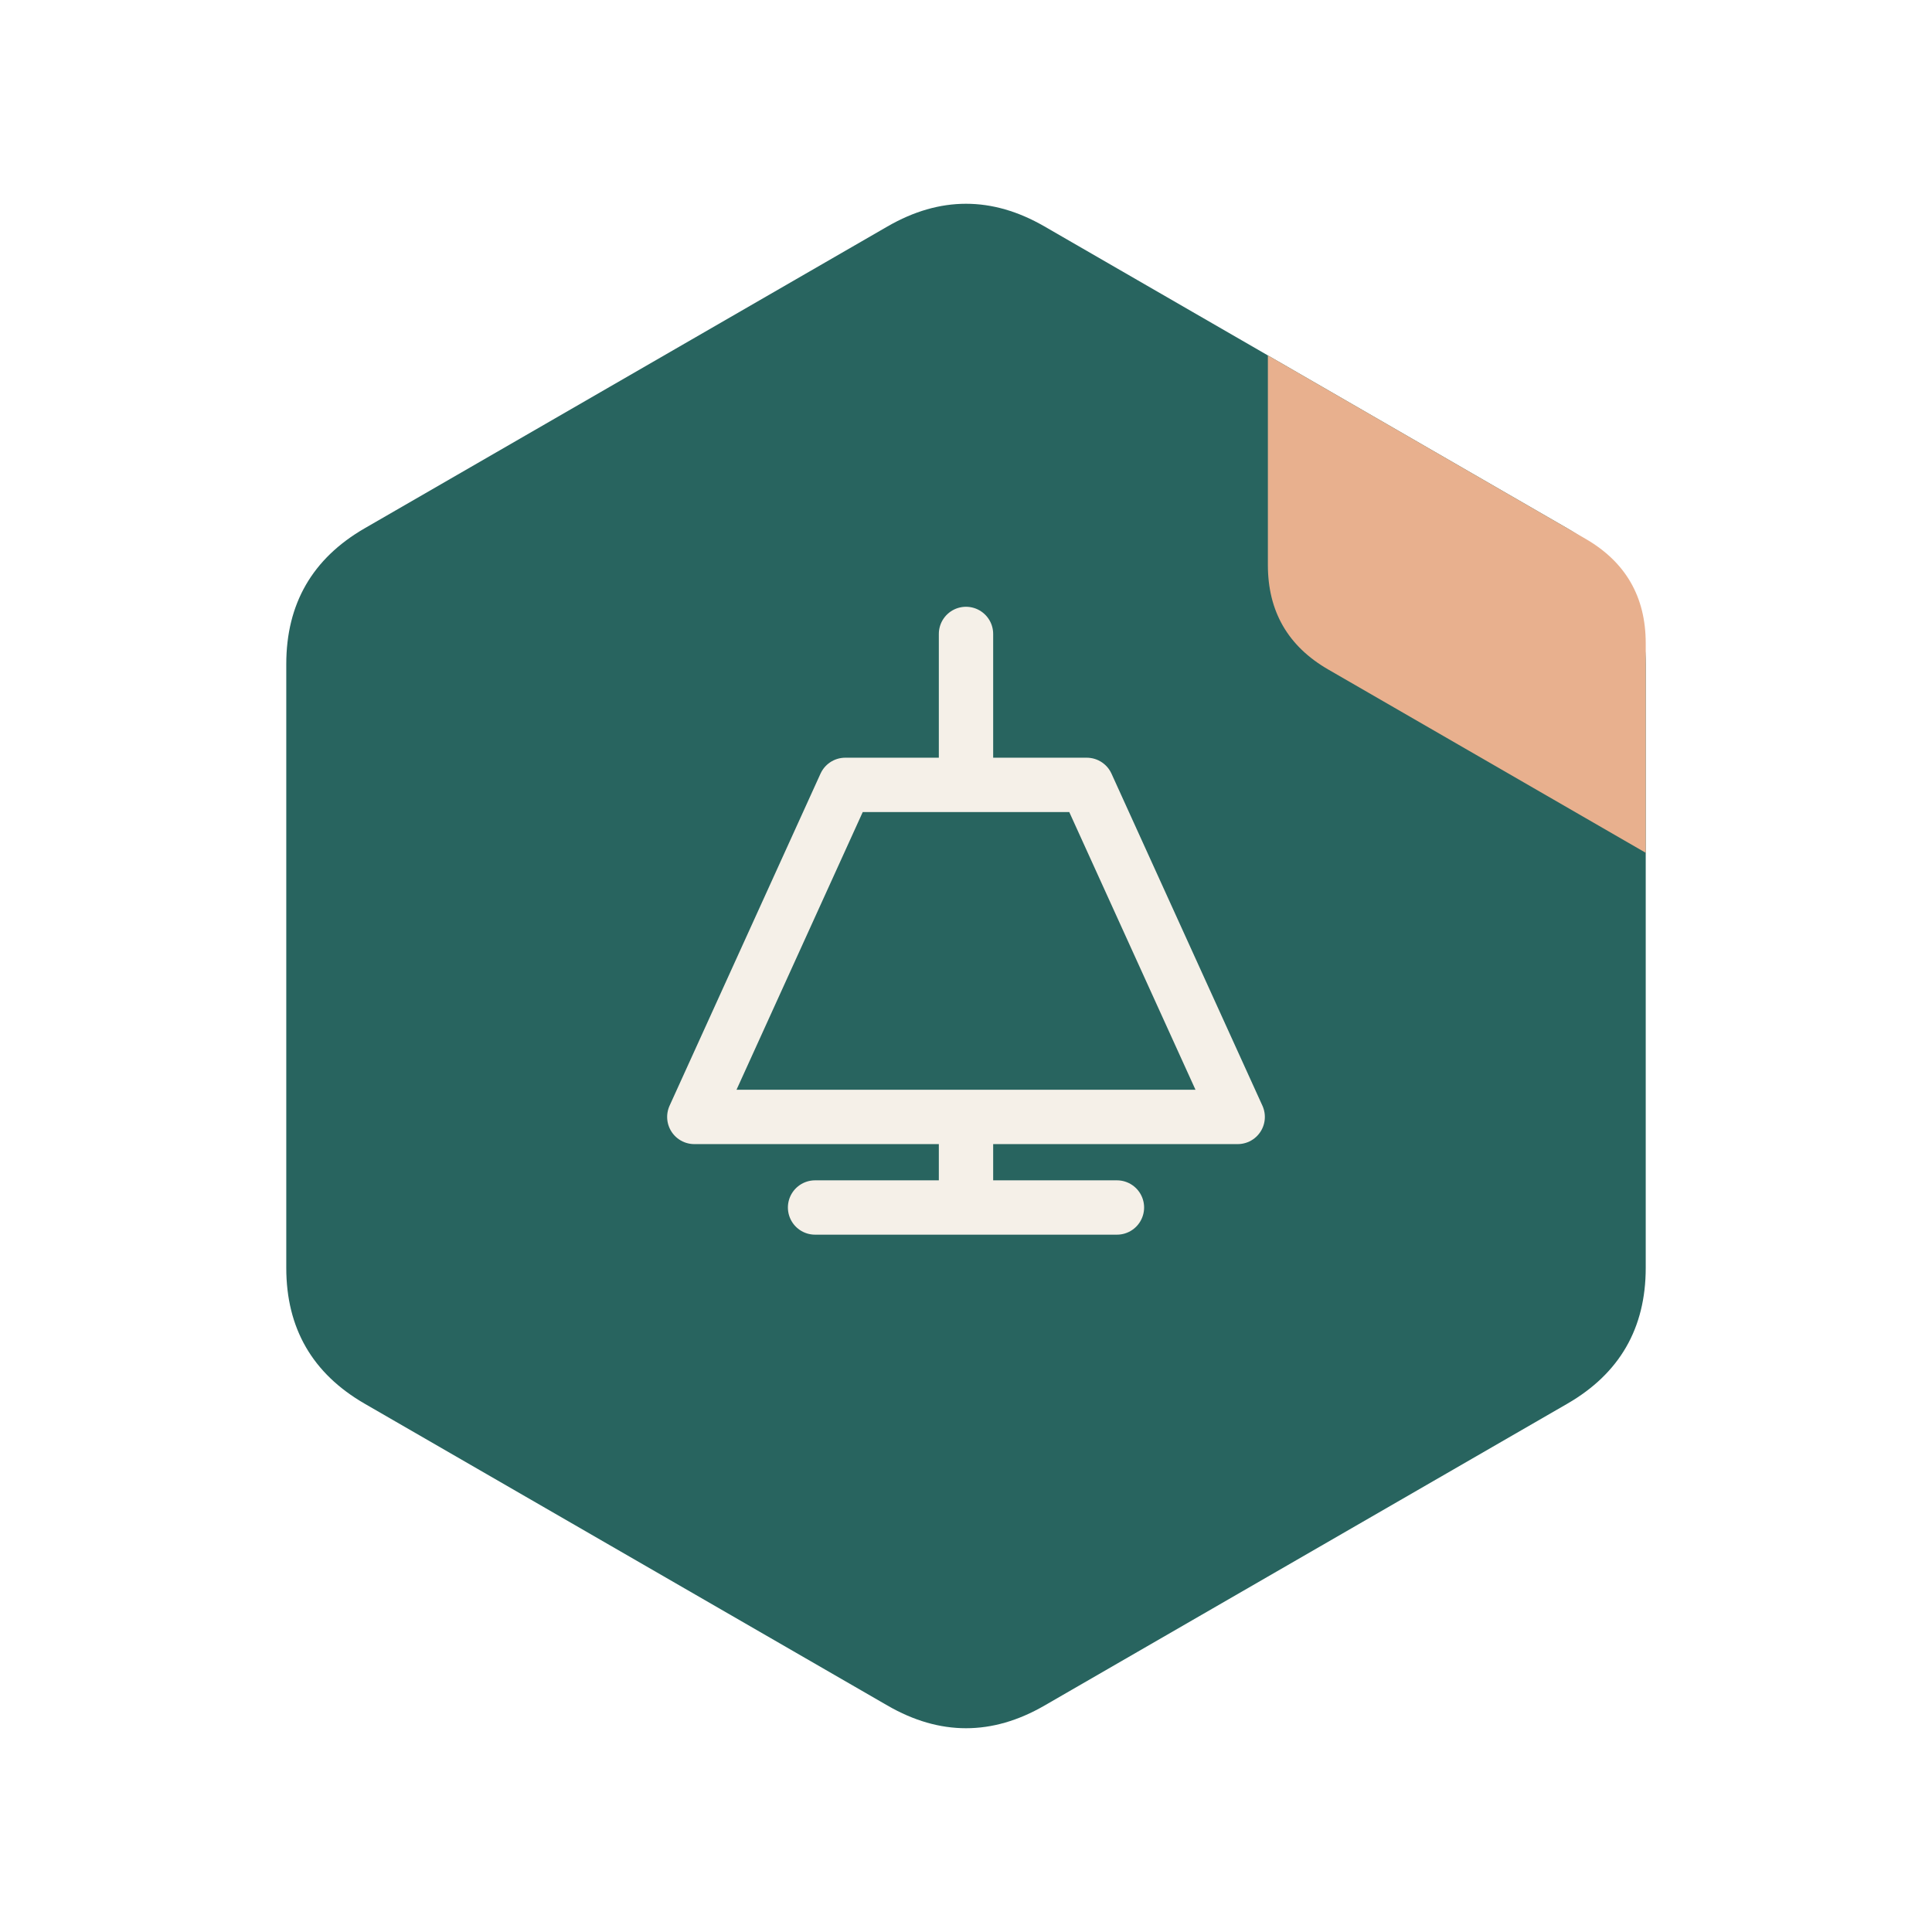
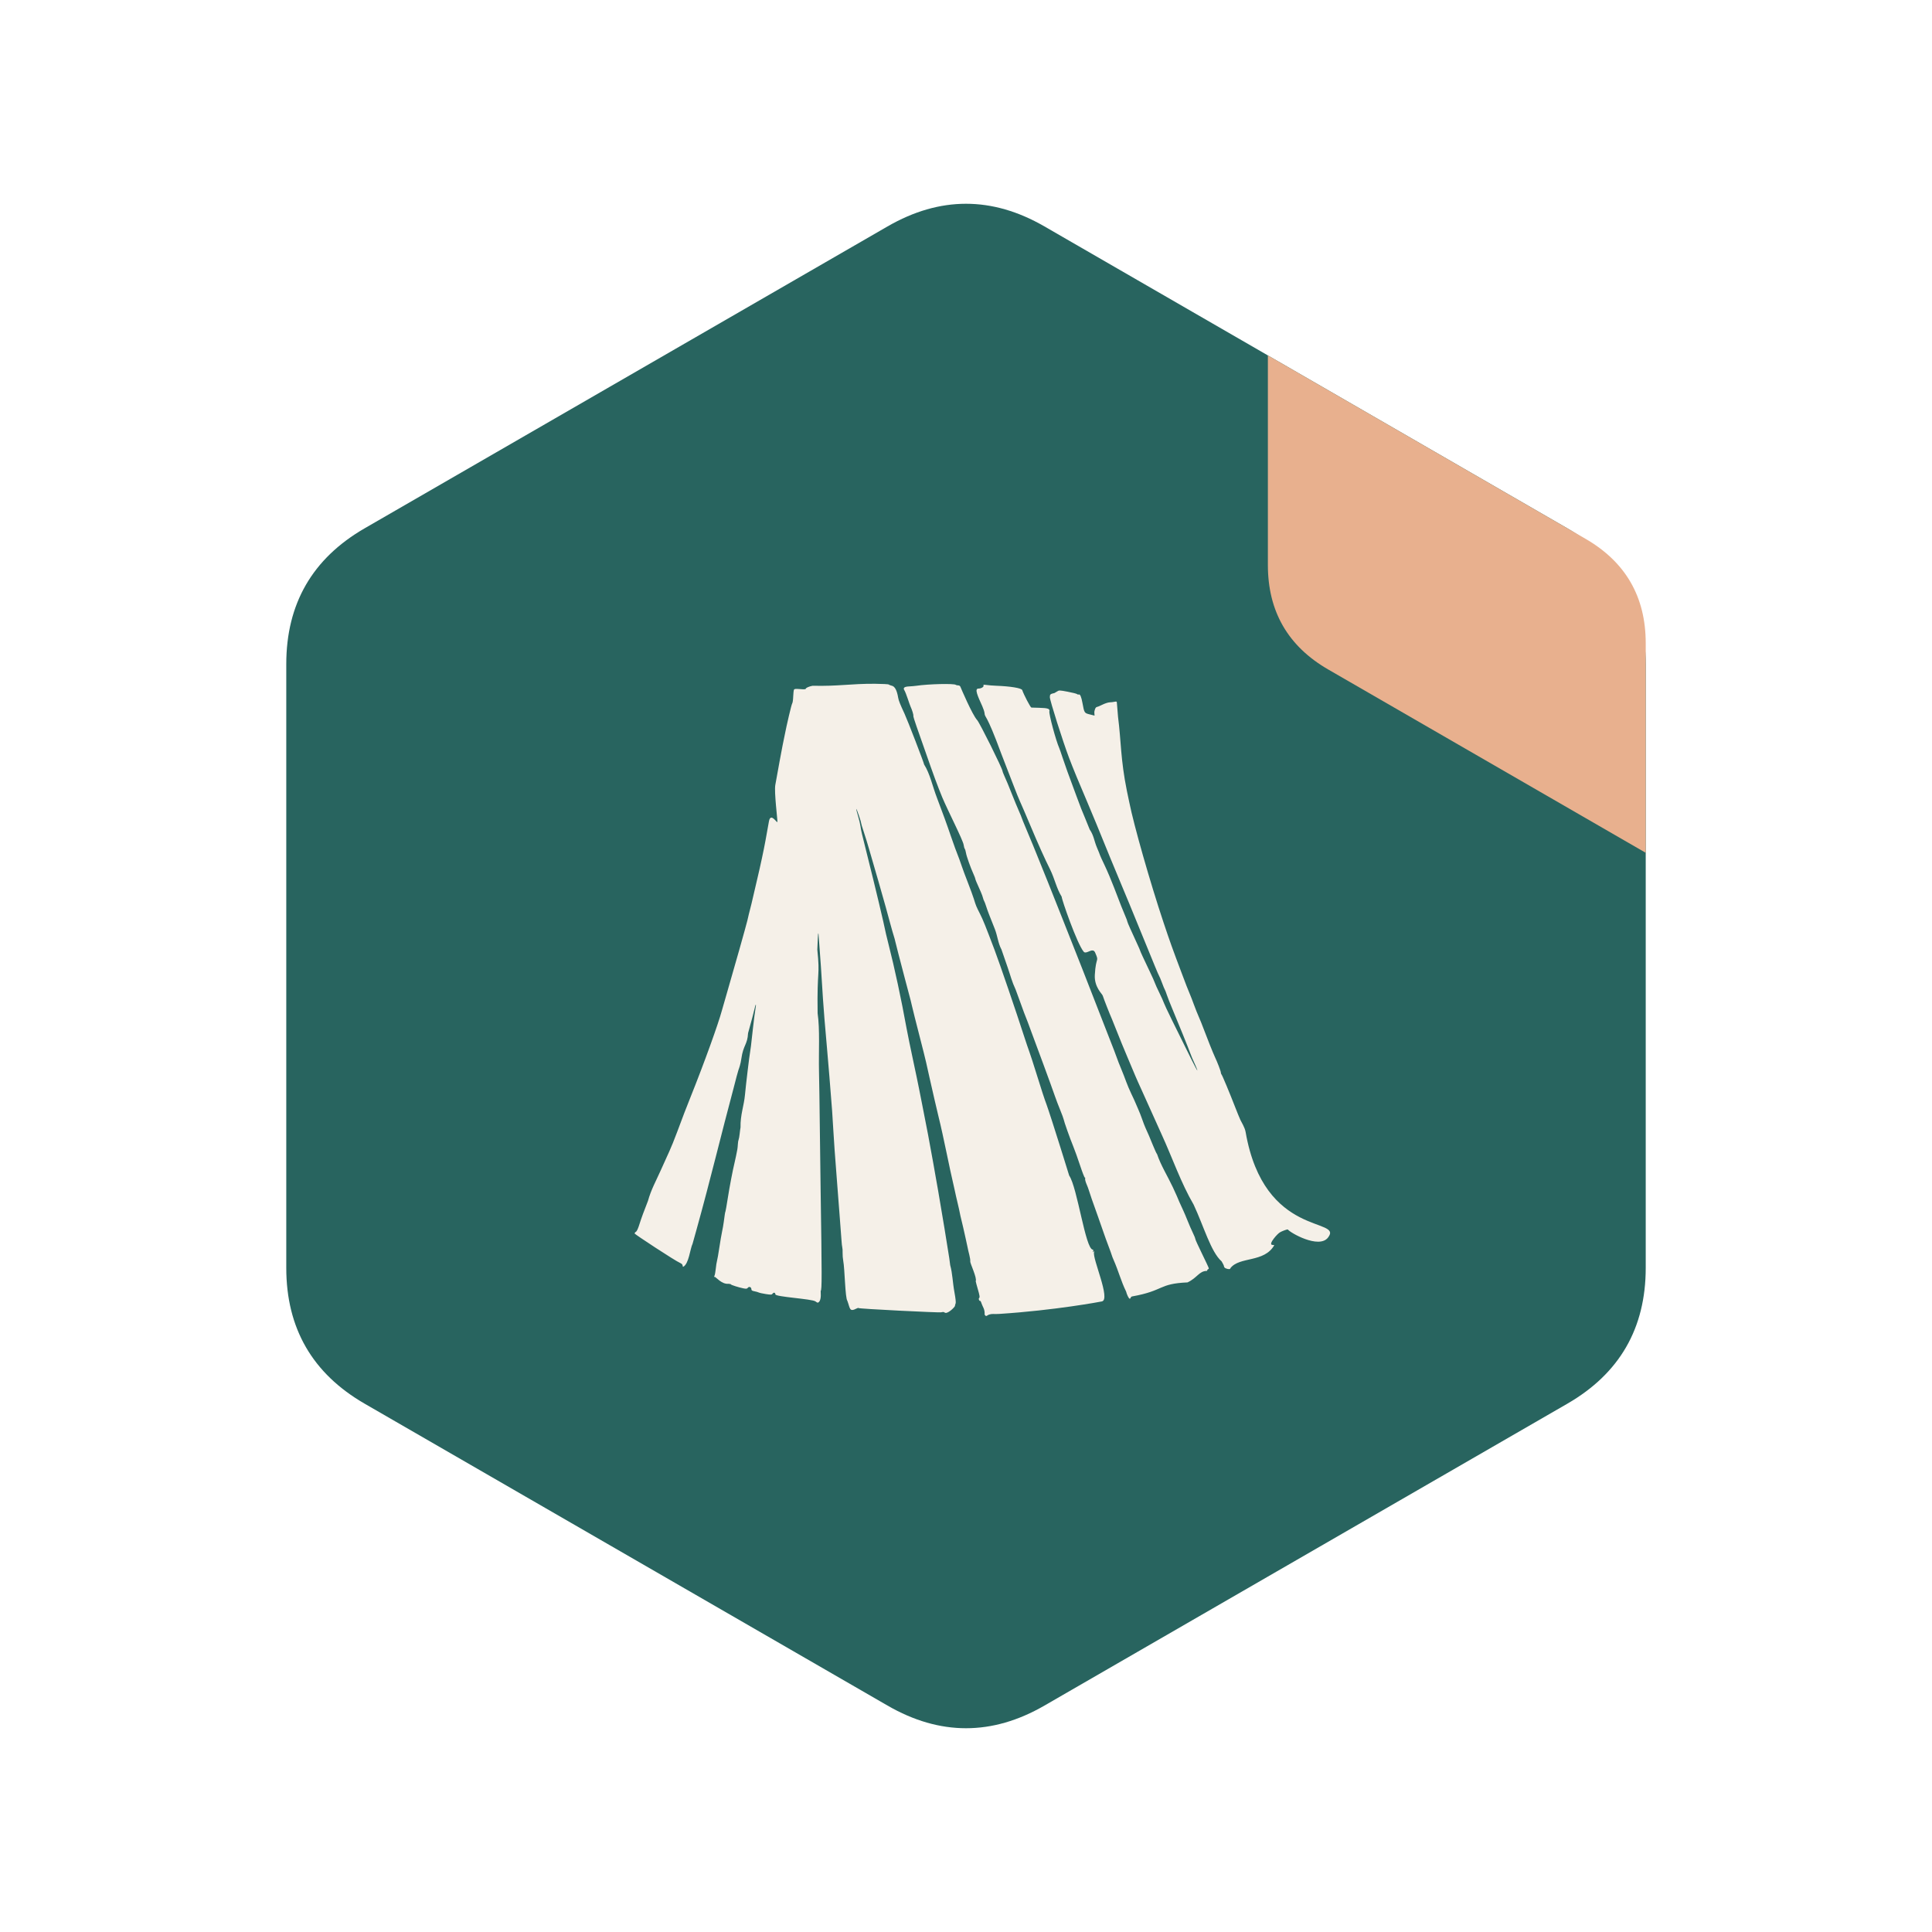
<svg xmlns="http://www.w3.org/2000/svg" viewBox="0 0 256 256">
  <path fill="#28645F" d="M48.325,70.000 L117.608,30.000 Q128.000,24.000 138.392,30.000 L207.675,70.000 Q218.067,76.000 218.067,88.000 L218.067,168.000 Q218.067,180.000 207.675,186.000 L138.392,226.000 Q128.000,232.000 117.608,226.000 L48.325,186.000 Q37.933,180.000 37.933,168.000 L37.933,88.000 Q37.933,76.000 48.325,70.000 Z" />
  <path fill="#E8B08E" d="M168 47.094 L210.067 71.381 Q218.067 76 218.067 85.238 L218.067 113 L176 88.713 Q168 84.094 168 74.856 Z" />
-   <g transform="translate(80 80) scale(4)" fill="none" stroke="#F5F0E8" stroke-width="1.8" stroke-linecap="round" stroke-linejoin="round">
-     <path d="M12 1v5M8 6h8l5 11H3ZM7 20h10M12 17v3" />
-   </g>
+   <svg x="66" y="84" width="124" height="95" viewBox="0 8 110 84">
+     <path d="M 153.407 16.129 C 154.285 16.136 155.025 16.176 155.052 16.218 C 155.079 16.26 155.233 16.323 155.393 16.358 C 155.751 16.436 156 16.906 156.143 17.776 C 156.197 18.104 156.367 18.531 156.892 19.656 C 157.231 20.38 159.19 25.462 159.19 25.616 C 159.884 26.704 160.156 28.12 160.714 29.573 C 161.244 30.947 161.968 32.939 162.302 33.944 C 162.556 34.708 163.133 36.284 163.335 36.765 C 163.379 36.868 163.5 37.216 163.606 37.538 C 163.711 37.86 164.033 38.727 164.322 39.465 C 164.611 40.203 164.932 41.082 165.037 41.418 C 165.293 42.245 165.314 42.295 165.761 43.176 C 166.118 43.881 166.377 44.523 167.479 47.434 C 168.067 48.986 170.015 54.685 170.997 57.728 C 171.18 58.297 171.432 59.037 171.555 59.373 C 171.678 59.709 172.016 60.746 172.305 61.676 C 172.963 63.795 173.367 65.033 173.578 65.577 C 173.725 65.957 174.732 69.067 175.176 70.513 C 175.272 70.823 175.476 71.479 175.631 71.97 C 175.785 72.461 176.061 73.345 176.242 73.934 C 177.207 75.333 178.141 82.554 179.016 82.645 C 179.063 82.616 179.081 82.687 179.056 82.804 C 179.037 82.891 179.03 82.939 179.039 82.949 L 179.039 82.95 L 179.04 82.95 L 179.04 82.95 L 179.041 82.95 L 179.041 82.951 L 179.042 82.951 C 179.042 82.951 179.043 82.951 179.043 82.951 L 179.043 82.951 L 179.044 82.951 C 179.056 82.95 179.08 82.924 179.117 82.875 C 179.155 82.826 179.179 82.8 179.189 82.8 L 179.19 82.8 L 179.19 82.8 L 179.191 82.8 L 179.191 82.8 L 179.192 82.801 L 179.192 82.801 L 179.192 82.801 L 179.193 82.802 L 179.193 82.802 C 179.2 82.813 179.19 82.86 179.166 82.947 C 178.954 83.701 181.161 88.514 180.085 88.731 C 179.941 88.76 174.64 89.769 168.027 90.199 C 167.846 90.21 167.52 90.214 167.304 90.207 C 167.078 90.2 166.81 90.261 166.676 90.349 C 166.452 90.495 166.458 90.475 166.302 90.284 C 166.345 89.625 166.073 89.376 165.949 88.99 C 165.887 88.784 165.805 88.634 165.766 88.658 C 165.669 88.718 165.558 88.402 165.653 88.334 C 165.756 88.261 165.721 88.025 165.491 87.246 C 165.385 86.884 165.278 86.485 165.255 86.36 C 165.442 85.987 164.575 84.222 164.611 84.019 C 164.635 83.924 164.586 83.579 164.502 83.252 C 164.417 82.925 164.33 82.548 164.309 82.414 C 164.288 82.279 164.186 81.81 164.083 81.37 C 163.98 80.931 163.847 80.338 163.788 80.054 C 163.728 79.77 163.579 79.14 163.455 78.654 C 163.255 77.601 162.993 76.67 162.772 75.589 C 162.079 72.655 161.559 69.727 160.835 66.8 C 160.763 66.515 160.574 65.711 160.415 65.013 C 160.257 64.315 159.997 63.173 159.837 62.475 C 159.677 61.777 159.493 60.953 159.428 60.642 C 159.362 60.332 159.003 58.893 158.628 57.446 C 158.254 55.998 157.866 54.454 157.767 54.015 C 157.668 53.575 157.548 53.089 157.5 52.934 C 157.452 52.779 157.199 51.827 156.939 50.819 C 156.679 49.81 156.336 48.499 156.177 47.904 C 156.018 47.31 155.853 46.654 155.809 46.447 C 155.765 46.241 155.685 45.944 155.631 45.789 C 155.577 45.634 155.377 44.936 155.188 44.238 C 154.703 42.448 154.621 42.154 154.301 41.042 C 154.145 40.499 153.929 39.737 153.821 39.35 C 153.712 38.962 153.504 38.243 153.357 37.752 C 153.211 37.261 152.941 36.33 152.758 35.684 C 152.575 35.037 152.278 34.071 152.097 33.535 C 151.917 33 151.777 32.535 151.785 32.501 C 151.808 32.41 151.29 30.883 151.224 30.837 C 151.224 30.837 151.223 30.837 151.222 30.837 L 151.222 30.836 L 151.221 30.837 L 151.221 30.837 L 151.221 30.837 L 151.22 30.837 L 151.22 30.837 L 151.22 30.838 L 151.219 30.838 L 151.219 30.839 C 151.204 30.874 151.293 31.236 151.42 31.657 C 151.55 32.088 151.684 32.652 151.718 32.91 C 151.781 33.389 151.833 33.61 152.52 36.342 C 153.47 40.118 154.431 44.155 154.714 45.554 C 154.74 45.684 154.87 46.212 155.003 46.73 C 155.7 49.446 156.522 53.271 157.122 56.6 C 157.387 58.07 158.439 62.877 158.579 63.65 C 158.645 64.012 158.829 64.943 158.988 65.719 C 159.335 67.406 159.98 70.816 160.269 72.487 C 160.34 72.9 160.487 73.736 160.595 74.344 C 160.703 74.951 160.812 75.564 160.837 75.707 C 161.168 77.589 162.065 83.025 162.144 83.626 C 162.175 83.859 162.225 84.24 162.257 84.472 C 162.538 85.499 162.524 86.379 162.763 87.702 C 162.884 88.342 162.939 88.865 162.895 88.961 C 162.854 89.052 162.817 89.189 162.813 89.267 C 162.808 89.382 161.887 90.328 161.577 90.018 C 161.52 89.961 161.375 89.959 161.192 90.011 C 160.988 90.069 151.372 89.596 151.463 89.505 C 151.468 89.5 151.471 89.495 151.471 89.492 L 151.471 89.492 L 151.471 89.491 L 151.471 89.491 L 151.471 89.49 L 151.47 89.49 L 151.47 89.489 L 151.469 89.489 L 151.469 89.489 L 151.468 89.488 C 151.453 89.482 151.377 89.507 151.27 89.555 C 150.389 90.004 150.509 89.582 150.169 88.659 C 149.905 88.336 149.867 84.912 149.684 83.956 C 149.634 83.697 149.601 83.274 149.609 83.016 C 149.617 82.757 149.602 82.482 149.574 82.404 C 149.546 82.327 149.499 81.883 149.469 81.417 C 149.439 80.952 149.351 79.788 149.274 78.832 C 149.197 77.875 149.049 75.951 148.945 74.555 C 148.841 73.159 148.716 71.509 148.667 70.889 C 148.618 70.268 148.551 69.232 148.518 68.586 C 148.485 67.939 148.422 66.924 148.377 66.329 C 148.197 63.968 147.904 60.373 147.77 58.903 C 147.553 56.515 147.36 54.154 147.301 53.168 C 147.151 50.655 146.955 47.748 146.877 46.87 C 146.829 46.327 146.788 45.781 146.786 45.656 C 146.784 45.556 146.77 45.48 146.753 45.467 C 146.753 45.466 146.752 45.466 146.752 45.465 L 146.751 45.465 L 146.751 45.465 C 146.748 45.464 146.745 45.465 146.743 45.468 C 146.721 45.49 146.674 46.348 146.638 47.376 C 146.974 50.692 146.59 49.47 146.672 54.861 C 146.953 56.785 146.783 59.372 146.835 61.723 C 146.862 62.938 146.903 65.667 146.925 67.787 C 146.947 69.906 146.991 73.354 147.023 75.448 C 147.181 85.85 147.183 87.348 147.034 87.498 L 147.033 87.498 L 147.033 87.499 C 147.008 87.54 147.156 88.463 146.837 88.782 C 146.705 88.914 146.665 88.909 146.42 88.728 C 146.012 88.427 141.706 88.199 141.706 87.899 C 141.706 87.692 141.513 87.639 141.388 87.81 C 141.283 87.954 141.198 87.959 140.584 87.864 C 140.206 87.805 139.828 87.722 139.744 87.678 C 139.66 87.635 139.431 87.571 139.238 87.536 C 138.97 87.487 138.885 87.427 138.885 87.286 C 138.885 87.041 138.608 86.936 138.468 87.128 C 138.381 87.248 138.28 87.26 137.941 87.193 C 137.408 87.087 136.501 86.797 136.477 86.729 L 136.477 86.729 C 136.476 86.728 136.477 86.727 136.477 86.727 L 136.477 86.726 C 136.477 86.726 136.477 86.725 136.477 86.724 L 136.478 86.724 L 136.478 86.723 L 136.478 86.723 L 136.479 86.722 L 136.479 86.722 L 136.479 86.722 L 136.48 86.721 L 136.48 86.721 L 136.48 86.72 L 136.48 86.72 L 136.481 86.719 L 136.481 86.719 L 136.481 86.718 L 136.481 86.718 L 136.481 86.717 L 136.481 86.717 L 136.481 86.716 L 136.481 86.716 L 136.48 86.715 C 136.471 86.694 136.348 86.669 136.183 86.657 C 135.389 86.736 134.694 85.823 134.562 85.835 C 134.477 85.887 134.472 85.861 134.542 85.73 C 134.593 85.633 134.665 85.258 134.7 84.896 C 134.735 84.534 134.801 84.111 134.847 83.956 C 134.893 83.801 135.016 83.102 135.119 82.404 C 135.223 81.706 135.368 80.86 135.441 80.524 C 135.514 80.188 135.603 79.681 135.639 79.396 C 135.749 78.538 135.8 78.224 135.839 78.16 C 135.86 78.126 135.982 77.422 136.112 76.596 C 136.323 75.245 136.691 73.32 136.906 72.44 C 136.994 72.081 137.174 71.216 137.239 70.842 C 137.261 70.712 137.289 70.438 137.299 70.231 C 137.31 70.024 137.349 69.791 137.386 69.714 C 137.422 69.636 137.478 69.329 137.509 69.03 C 137.541 68.732 137.586 68.394 137.611 68.279 C 137.579 66.802 138.015 65.739 138.133 64.449 C 138.236 63.305 138.651 59.843 138.742 59.373 C 138.767 59.244 138.809 58.947 138.836 58.715 C 138.862 58.482 138.971 57.509 139.079 56.553 C 139.187 55.596 139.314 54.606 139.363 54.352 C 139.41 54.1 139.432 53.876 139.412 53.852 L 139.411 53.852 L 139.411 53.851 L 139.411 53.851 L 139.41 53.851 L 139.41 53.85 L 139.409 53.85 L 139.409 53.849 L 139.408 53.849 L 139.408 53.849 L 139.407 53.849 C 139.407 53.849 139.406 53.849 139.406 53.849 L 139.405 53.849 C 139.382 53.854 139.342 53.97 139.31 54.125 C 139.244 54.455 138.824 56.037 138.498 57.192 C 138.42 58.586 137.934 58.562 137.705 60.208 C 137.63 60.806 137.419 61.388 137.367 61.524 C 137.316 61.659 137.048 62.659 136.773 63.744 C 135.398 68.856 134.098 74.327 132.438 80.289 C 132.363 80.548 132.155 81.295 131.975 81.949 C 131.682 82.541 131.538 84.335 130.871 84.659 C 130.832 84.66 130.801 84.586 130.801 84.496 C 130.801 84.399 130.675 84.276 130.495 84.2 C 129.893 83.942 125.16 80.827 125.16 80.748 C 125.16 80.68 125.235 80.585 125.326 80.536 C 125.429 80.481 125.593 80.111 125.756 79.569 C 125.901 79.086 126.341 77.887 126.734 76.905 C 127.085 75.619 127.684 74.548 128.217 73.355 C 128.59 72.516 129.053 71.49 129.247 71.077 C 129.441 70.663 129.85 69.648 130.158 68.821 C 130.878 66.885 131.196 66.055 131.715 64.762 C 133.401 60.559 135 56.081 135.407 54.579 C 135.498 54.243 135.79 53.227 136.056 52.322 C 136.728 50.033 138.313 44.415 138.415 43.956 C 138.525 43.465 138.673 42.851 138.745 42.593 C 138.817 42.334 138.985 41.637 139.118 41.042 C 139.252 40.447 139.469 39.517 139.6 38.974 C 139.899 37.738 140.376 35.508 140.536 34.603 C 140.563 34.447 140.75 33.411 140.951 32.299 C 141.153 31.188 141.917 32.576 141.946 32.369 C 141.976 32.162 141.548 28.849 141.699 28.022 C 141.851 27.195 142.084 25.905 142.219 25.155 C 142.353 24.405 142.505 23.601 142.556 23.369 C 142.607 23.136 142.706 22.65 142.777 22.288 C 143.059 20.842 143.607 18.521 143.691 18.421 C 143.739 18.362 143.79 18.002 143.803 17.622 C 143.816 17.241 143.859 16.877 143.899 16.812 C 143.935 16.754 144.035 16.728 144.241 16.731 C 144.342 16.732 144.469 16.74 144.625 16.755 C 145.047 16.794 145.278 16.781 145.278 16.719 C 145.278 16.612 145.65 16.445 146.076 16.362 C 149.109 16.436 150.525 16.112 153.407 16.129 z M 161.071 16.163 C 162.033 16.141 162.832 16.169 162.922 16.258 C 162.955 16.291 163.078 16.318 163.195 16.318 C 163.326 16.318 163.431 16.391 163.468 16.508 C 163.489 16.572 164.852 19.78 165.43 20.404 C 165.727 20.724 168.403 26.11 168.403 26.387 C 168.403 26.434 168.484 26.652 168.583 26.871 C 168.881 27.53 169.101 28.058 169.57 29.244 C 169.816 29.864 170.161 30.698 170.338 31.097 C 170.515 31.496 170.659 31.847 170.659 31.878 C 170.659 31.909 170.895 32.492 171.184 33.174 C 171.474 33.856 171.838 34.732 171.994 35.119 C 172.15 35.507 172.313 35.909 172.357 36.012 C 172.61 36.616 173.546 38.933 173.762 39.491 C 173.902 39.853 174.651 41.735 175.426 43.674 C 176.201 45.613 177.271 48.32 177.804 49.69 C 179.044 52.882 179.876 55.017 180.388 56.318 C 181.463 59.055 181.828 60.003 181.893 60.219 C 181.931 60.348 182.131 60.856 182.335 61.347 C 182.54 61.838 182.813 62.536 182.941 62.898 C 183.07 63.26 183.349 63.916 183.56 64.355 C 183.772 64.795 183.977 65.239 184.014 65.342 C 184.052 65.446 184.198 65.784 184.339 66.094 C 184.48 66.404 184.697 66.953 184.82 67.312 C 184.943 67.672 185.122 68.137 185.218 68.346 C 185.541 69.048 185.682 69.379 186.084 70.371 C 186.304 70.914 186.524 71.385 186.574 71.418 C 187.011 72.731 187.821 74.016 188.426 75.307 C 188.684 75.855 188.896 76.319 188.896 76.339 C 188.896 76.382 189.396 77.509 189.647 78.033 C 189.747 78.24 189.979 78.79 190.165 79.255 C 190.35 79.72 190.627 80.357 190.78 80.669 C 190.933 80.981 191.058 81.288 191.058 81.351 C 191.058 81.567 192.656 84.698 192.656 84.847 C 192.656 84.899 192.619 84.942 192.573 84.942 C 192.528 84.942 192.466 85.033 192.437 85.144 C 191.521 85.138 191.29 85.972 190.149 86.495 C 186.71 86.641 187.437 87.46 183.668 88.138 C 183.593 88.138 183.508 88.202 183.478 88.279 C 183.395 88.495 183.3 88.45 183.135 88.115 L 183.134 88.115 C 183.051 87.947 182.962 87.703 182.935 87.572 C 182.342 86.367 182.038 85.153 181.468 83.861 C 181.374 83.654 181.276 83.401 181.249 83.297 C 181.222 83.194 181.047 82.707 180.859 82.216 C 180.671 81.725 180.396 80.964 180.247 80.524 C 180.098 80.085 179.824 79.302 179.638 78.785 C 179.034 77.11 178.639 75.971 178.56 75.683 C 178.518 75.528 178.392 75.19 178.279 74.933 C 178.167 74.676 178.094 74.391 178.118 74.299 C 178.142 74.207 178.128 74.152 178.086 74.178 L 178.086 74.178 L 178.085 74.178 L 178.085 74.179 L 178.084 74.179 L 178.084 74.179 C 178.084 74.179 178.082 74.179 178.082 74.179 L 178.082 74.178 C 178.029 74.163 177.783 73.534 177.523 72.745 C 177.255 71.931 176.887 70.906 176.706 70.467 C 176.34 69.583 175.641 67.61 175.589 67.316 C 175.571 67.213 175.391 66.726 175.189 66.235 C 174.987 65.744 174.712 65.025 174.579 64.637 C 174.445 64.249 174.211 63.594 174.059 63.18 C 173.907 62.767 173.528 61.73 173.217 60.877 C 172.907 60.024 172.546 59.051 172.415 58.715 C 172.285 58.379 171.979 57.554 171.736 56.882 C 171.493 56.21 171.233 55.519 171.157 55.348 C 171.081 55.176 170.836 54.52 170.612 53.89 C 170.388 53.261 170.091 52.449 169.953 52.087 C 169.489 51.091 169.362 50.479 169.003 49.446 C 168.767 48.779 168.444 47.844 168.284 47.368 C 167.875 46.604 167.823 45.78 167.507 44.969 C 166.856 43.35 166.64 42.783 166.475 42.264 C 166.384 41.979 166.279 41.705 166.241 41.653 C 166.203 41.601 166.144 41.438 166.108 41.29 C 166.073 41.142 165.965 40.846 165.87 40.632 C 165.352 39.476 165.207 39.13 165.207 39.051 C 165.207 39.003 165.116 38.764 165.006 38.522 C 164.652 37.747 164.172 36.401 164.112 36.012 C 164.079 35.806 164.015 35.588 163.969 35.529 C 163.923 35.47 163.865 35.267 163.841 35.078 C 163.769 34.518 161.962 31.008 161.323 29.479 C 160.767 28.129 160.278 26.806 159.329 24.074 C 159.006 23.143 158.548 21.836 158.31 21.17 C 158.073 20.503 157.899 19.927 157.923 19.888 C 157.965 19.819 157.777 19.195 157.597 18.809 C 157.549 18.706 157.398 18.283 157.261 17.869 C 157.124 17.456 156.951 17.021 156.875 16.903 C 156.684 16.604 156.856 16.465 157.451 16.437 C 157.709 16.425 158.069 16.394 158.25 16.367 C 158.988 16.258 160.11 16.186 161.071 16.163 z M 166.26 16.242 C 166.319 16.242 166.408 16.252 166.537 16.271 C 166.766 16.306 167.268 16.346 167.654 16.36 C 169.389 16.426 170.648 16.638 170.726 16.876 C 170.897 17.4 171.694 18.92 171.799 18.926 C 171.87 18.929 172.288 18.941 172.727 18.953 C 173.733 18.979 173.988 19.065 173.915 19.355 C 173.838 19.664 174.675 22.789 175.079 23.698 C 175.125 23.801 175.29 24.275 175.445 24.75 C 175.699 25.524 176.382 27.438 176.58 27.928 C 176.622 28.031 176.856 28.666 177.101 29.338 C 177.513 30.469 177.827 31.27 178.132 31.97 C 178.2 32.125 178.436 32.706 178.655 33.26 C 179.133 33.944 179.173 34.579 179.489 35.339 C 179.7 35.833 179.871 36.261 179.871 36.29 C 179.871 36.318 180.121 36.865 180.427 37.506 C 180.732 38.146 181.22 39.299 181.512 40.067 C 182.18 41.828 182.66 43.044 182.889 43.556 C 182.987 43.775 183.067 43.996 183.067 44.047 C 183.067 44.098 183.219 44.468 183.403 44.87 C 183.588 45.272 183.795 45.728 183.864 45.883 C 183.932 46.038 184.119 46.449 184.28 46.796 C 184.44 47.142 184.572 47.446 184.572 47.471 C 184.572 47.53 185.044 48.556 185.702 49.925 C 186 50.546 186.276 51.159 186.314 51.288 C 186.353 51.418 186.586 51.933 186.832 52.433 C 187.077 52.933 187.328 53.49 187.387 53.671 C 187.482 53.96 188.704 56.465 190.66 60.381 C 191.002 61.065 191.295 61.611 191.311 61.595 C 191.337 61.569 191.033 60.84 190.68 60.078 C 190.633 59.975 190.533 59.721 190.459 59.514 C 190.269 58.98 189.018 55.886 188.406 54.438 C 188.122 53.765 187.815 52.983 187.722 52.699 C 187.63 52.414 187.524 52.139 187.487 52.087 C 187.449 52.036 187.301 51.676 187.157 51.288 C 187.013 50.901 186.863 50.541 186.824 50.489 C 186.786 50.438 186.565 49.93 186.333 49.361 C 185.792 48.032 184.838 45.701 184.1 43.909 C 183.781 43.133 183.444 42.309 183.35 42.076 C 183.257 41.843 182.833 40.828 182.41 39.82 C 181.688 38.104 180.604 35.468 179.452 32.628 C 179.179 31.956 178.703 30.814 178.392 30.09 C 177.374 27.716 176.696 26.067 176.225 24.826 C 175.5 22.913 173.972 18.095 173.97 17.713 C 173.968 17.373 174.024 17.322 174.513 17.217 C 174.539 17.211 174.673 17.131 174.811 17.039 C 175.052 16.878 175.099 16.879 176.074 17.064 C 176.631 17.169 177.126 17.295 177.174 17.344 C 177.223 17.392 177.313 17.412 177.374 17.389 C 177.528 17.33 177.672 17.663 177.804 18.387 C 178.019 19.562 178.024 19.57 178.659 19.73 L 179.226 19.873 L 179.202 19.576 C 179.176 19.26 179.345 18.856 179.504 18.856 C 179.557 18.856 179.842 18.736 180.138 18.589 C 180.435 18.442 180.816 18.318 180.985 18.313 C 181.155 18.308 181.418 18.277 181.57 18.244 C 181.796 18.194 181.846 18.214 181.848 18.356 C 181.849 18.45 181.911 19.204 181.986 20.031 C 182.353 22.855 182.268 24.971 183.027 28.727 C 183.112 29.115 183.236 29.707 183.303 30.043 C 183.856 32.803 185.736 39.4 187.34 44.211 C 188.067 46.39 188.438 47.426 189.475 50.16 C 189.681 50.703 189.938 51.38 190.045 51.665 C 190.153 51.949 190.319 52.358 190.414 52.574 C 190.509 52.79 190.73 53.361 190.905 53.843 C 191.081 54.325 191.339 54.973 191.479 55.283 C 191.619 55.594 191.875 56.228 192.047 56.694 C 192.413 57.683 193.172 59.578 193.365 59.984 C 193.669 60.626 194.066 61.66 194.066 61.808 C 194.066 61.896 194.104 62.008 194.151 62.057 C 194.24 62.152 195.096 64.2 195.756 65.901 C 195.975 66.468 196.253 67.145 196.372 67.406 C 196.491 67.667 196.887 68.268 196.982 68.821 C 199.162 81.377 208.545 78.827 206.663 81.23 C 205.589 82.603 202.163 80.626 201.94 80.266 C 201.819 80.255 201.214 80.488 201.047 80.595 C 200.789 80.688 199.592 82.026 200.106 82.083 C 200.223 82.096 200.333 82.11 200.353 82.114 C 199.172 84.207 196.265 83.42 195.194 84.82 C 195.194 84.959 194.964 84.97 194.654 84.846 C 194.538 84.799 194.442 84.695 194.442 84.616 C 194.442 84.537 194.316 84.271 194.162 84.025 C 192.887 82.888 192.086 79.953 190.871 77.353 C 189.383 74.807 188.38 71.879 187.129 69.144 C 186.972 68.811 186.526 67.819 186.137 66.94 C 185.748 66.061 185.148 64.729 184.803 63.979 C 184.459 63.229 184.1 62.426 184.006 62.193 C 183.912 61.96 183.503 60.988 183.095 60.031 C 182.688 59.075 182.15 57.763 181.899 57.116 C 181.648 56.47 181.363 55.76 181.266 55.538 C 180.964 54.851 180.331 53.237 180.188 52.793 C 180.113 52.56 179.176 51.785 179.256 50.347 C 179.382 48.081 179.802 48.902 179.291 47.72 C 179.004 47.056 178.26 47.998 177.946 47.622 C 177.166 46.688 175.359 41.484 175.359 41.157 C 174.742 40.162 174.56 39.091 173.994 37.939 C 173.356 36.666 172.629 35.047 171.65 32.722 C 171.149 31.533 170.618 30.299 170.47 29.98 C 170.321 29.661 169.988 28.836 169.729 28.147 C 169.47 27.458 169.104 26.513 168.916 26.048 C 168.728 25.582 168.434 24.821 168.263 24.356 C 166.416 19.328 166.359 20.24 166.29 19.562 C 166.275 19.407 166.156 19.047 166.027 18.762 C 165.467 17.529 165.091 16.694 165.575 16.694 C 165.89 16.694 166.231 16.496 166.173 16.346 C 166.146 16.275 166.161 16.244 166.26 16.242 z" fill="#F5F0E8" transform="translate(-109.1138 -2.407658)" />
+   </svg>
</svg>
